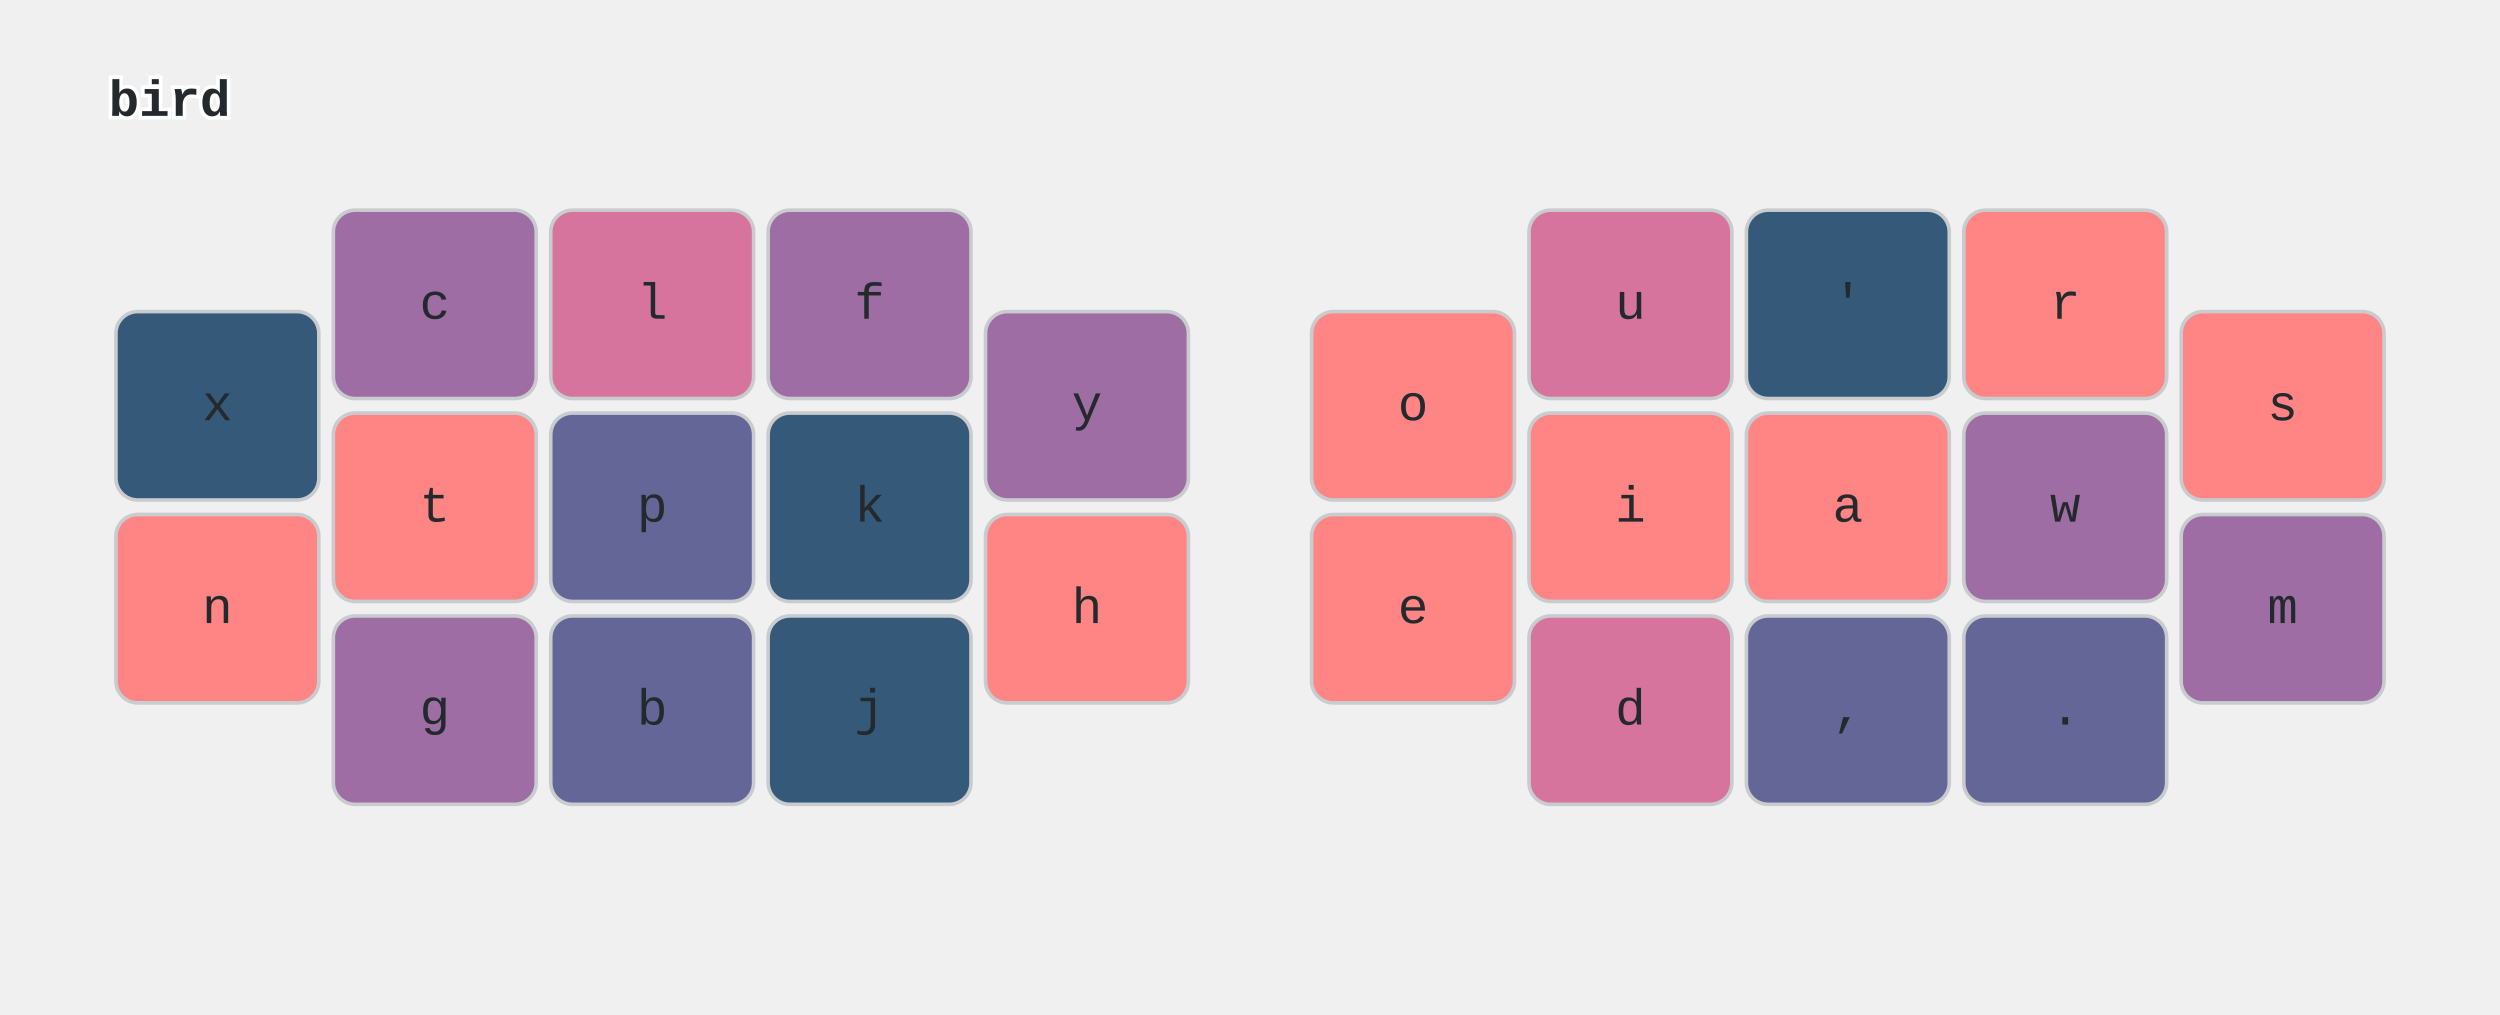
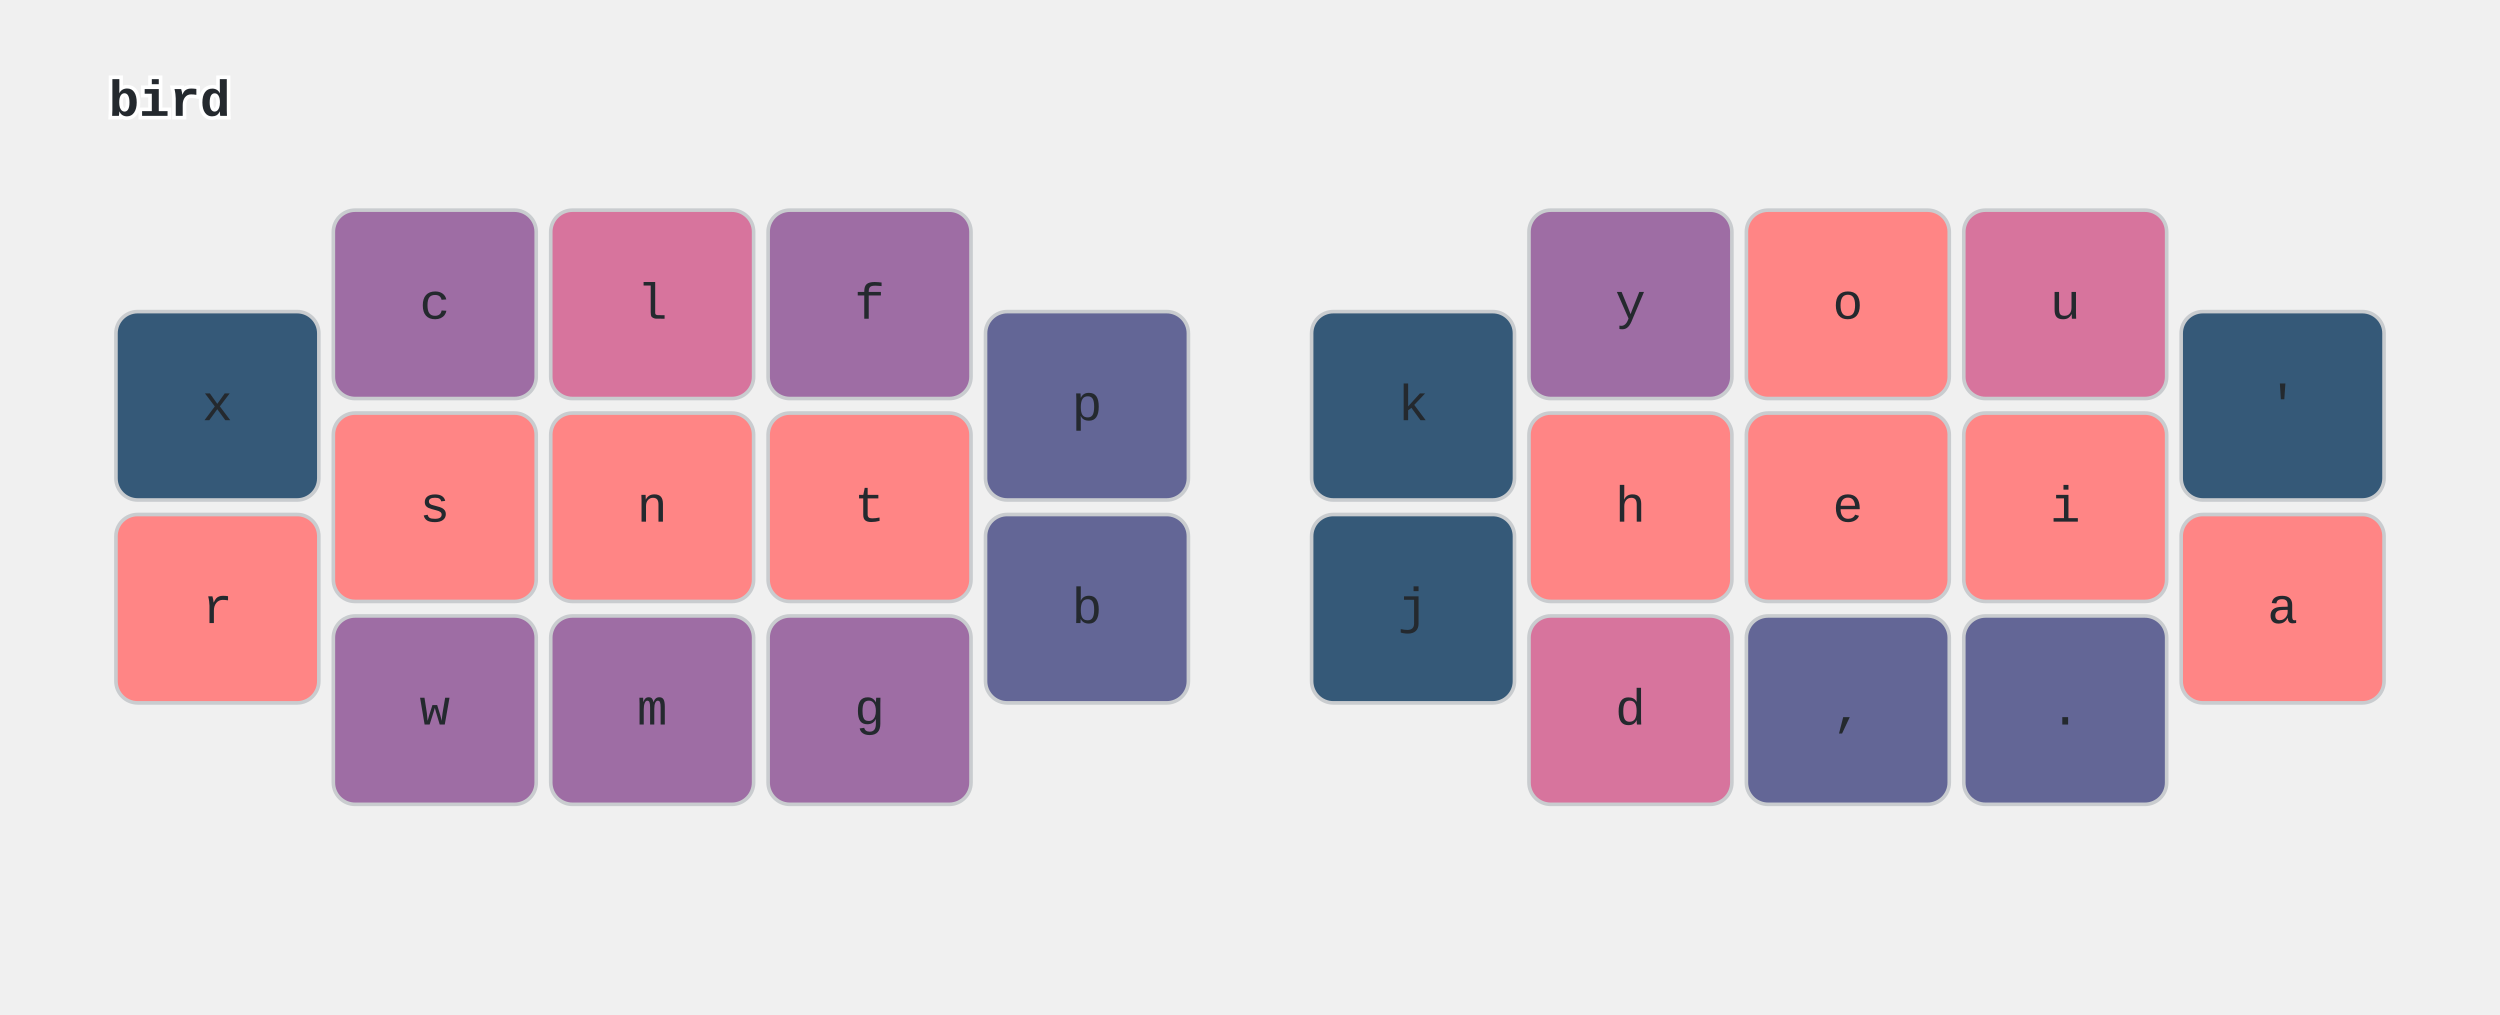
<svg xmlns="http://www.w3.org/2000/svg" width="690.0" height="280.0" viewBox="0 0 690.0 280.0" class="keymap">
  <style>/* inherit to force styles through use tags*/
svg path {
    fill: inherit;
}
/* font and background color specifications */
svg.keymap {
    font-family: SFMono-Regular,Consolas,Liberation Mono,Menlo,monospace;
    font-size: 14px;
    font-kerning: normal;
    text-rendering: optimizeLegibility;
    fill: #24292e;
}

/* default key styling */
rect.key {
    fill: #f6f8fa;
    stroke: #c9cccf;
    stroke-width: 1;
}

/* color accent for combo boxes */
rect.combo {
    fill: #cdf;
}

/* color accent for held keys */
rect.held, rect.combo.held {
    fill: #fdd;
}

/* color accent for ghost (optional) keys */
rect.ghost, rect.combo.ghost {
    stroke-dasharray: 4, 4;
    stroke-width: 2;
}

text {
    text-anchor: middle;
    dominant-baseline: middle;
}

/* styling for layer labels */
text.label {
    font-weight: bold;
    text-anchor: start;
    stroke: white;
    stroke-width: 2;
    paint-order: stroke;
}

/* styling for combo tap, and key hold/shifted label text */
text.combo, text.hold, text.shifted {
    font-size: 11px;
}

text.hold {
    text-anchor: middle;
    dominant-baseline: auto;
}

text.shifted {
    text-anchor: middle;
    dominant-baseline: hanging;
}

/* styling for hold/shifted label text in combo box */
text.combo.hold, text.combo.shifted {
    font-size: 8px;
}

/* lighter symbol for transparent keys */
text.trans {
    fill: #7b7e81;
}

/* styling for combo dendrons */
path.combo {
    stroke-width: 1;
    stroke: gray;
    fill: none;
}

/* Start Tabler Icons Cleanup */
/* cannot use height/width with glyphs */
.icon-tabler &gt; path {
    fill: inherit;
    stroke: inherit;
}
/* hide tabler's default box */
.icon-tabler &gt; path[stroke="none"][fill="none"] {
    visibility: collapse;
}
rect.low {
    fill: #355978;
}
rect.medium-low {
    fill: #636696;
}
rect.medium {
    fill: #9E6DA4;
}
rect.medium-high {
    fill: #D7749D;
}
rect.high {
    fill: #FF8585;
}</style>
  <g class="layer-bird">
    <text x="30.0" y="28.0" class="label">bird</text>
    <rect rx="6.0" ry="6.0" x="32.0" y="86.0" width="56.0" height="52.0" class="low key" />
    <text x="60.0" y="112.0" class="low tap">x</text>
    <rect rx="6.0" ry="6.0" x="92.0" y="58.0" width="56.0" height="52.0" class="medium key" />
    <text x="120.0" y="84.0" class="medium tap">c</text>
    <rect rx="6.0" ry="6.0" x="152.0" y="58.0" width="56.0" height="52.0" class="medium-high key" />
    <text x="180.0" y="84.0" class="medium-high tap">l</text>
    <rect rx="6.0" ry="6.0" x="212.0" y="58.0" width="56.0" height="52.0" class="medium key" />
    <text x="240.0" y="84.0" class="medium tap">f</text>
-     <rect rx="6.0" ry="6.0" x="272.0" y="86.0" width="56.0" height="52.0" class="medium key" />
-     <text x="300.0" y="112.0" class="medium tap">y</text>
-     <rect rx="6.0" ry="6.0" x="362.0" y="86.0" width="56.0" height="52.0" class="high key" />
-     <text x="390.0" y="112.0" class="high tap">o</text>
-     <rect rx="6.0" ry="6.0" x="422.0" y="58.0" width="56.0" height="52.0" class="medium-high key" />
-     <text x="450.0" y="84.0" class="medium-high tap">u</text>
-     <rect rx="6.0" ry="6.0" x="482.0" y="58.0" width="56.0" height="52.0" class="low key" />
-     <text x="510.0" y="84.0" class="low tap">'</text>
-     <rect rx="6.0" ry="6.0" x="542.0" y="58.0" width="56.0" height="52.0" class="high key" />
-     <text x="570.0" y="84.0" class="high tap">r</text>
-     <rect rx="6.0" ry="6.0" x="602.0" y="86.0" width="56.0" height="52.0" class="high key" />
-     <text x="630.0" y="112.0" class="high tap">s</text>
+     <rect rx="6.0" ry="6.0" x="272.0" y="86.0" width="56.0" height="52.0" class="medium-low key" />
+     <text x="300.0" y="112.0" class="medium-low tap">p</text>
+     <rect rx="6.0" ry="6.0" x="362.0" y="86.0" width="56.0" height="52.0" class="low key" />
+     <text x="390.0" y="112.0" class="low tap">k</text>
+     <rect rx="6.0" ry="6.0" x="422.0" y="58.0" width="56.0" height="52.0" class="medium key" />
+     <text x="450.0" y="84.0" class="medium tap">y</text>
+     <rect rx="6.0" ry="6.0" x="482.0" y="58.0" width="56.0" height="52.0" class="high key" />
+     <text x="510.0" y="84.0" class="high tap">o</text>
+     <rect rx="6.0" ry="6.0" x="542.0" y="58.0" width="56.0" height="52.0" class="medium-high key" />
+     <text x="570.0" y="84.0" class="medium-high tap">u</text>
+     <rect rx="6.0" ry="6.0" x="602.0" y="86.0" width="56.0" height="52.0" class="low key" />
+     <text x="630.0" y="112.0" class="low tap">'</text>
    <rect rx="6.0" ry="6.0" x="32.0" y="142.0" width="56.0" height="52.0" class="high key" />
-     <text x="60.0" y="168.0" class="high tap">n</text>
+     <text x="60.0" y="168.0" class="high tap">r</text>
    <rect rx="6.0" ry="6.0" x="92.0" y="114.0" width="56.0" height="52.0" class="high key" />
-     <text x="120.0" y="140.0" class="high tap">t</text>
-     <rect rx="6.0" ry="6.0" x="152.0" y="114.0" width="56.0" height="52.0" class="medium-low key" />
-     <text x="180.0" y="140.0" class="medium-low tap">p</text>
-     <rect rx="6.0" ry="6.0" x="212.0" y="114.0" width="56.0" height="52.0" class="low key" />
-     <text x="240.0" y="140.0" class="low tap">k</text>
-     <rect rx="6.0" ry="6.0" x="272.0" y="142.0" width="56.0" height="52.0" class="high key" />
-     <text x="300.0" y="168.0" class="high tap">h</text>
-     <rect rx="6.0" ry="6.0" x="362.0" y="142.0" width="56.0" height="52.0" class="high key" />
-     <text x="390.0" y="168.0" class="high tap">e</text>
+     <text x="120.0" y="140.0" class="high tap">s</text>
+     <rect rx="6.0" ry="6.0" x="152.0" y="114.0" width="56.0" height="52.0" class="high key" />
+     <text x="180.0" y="140.0" class="high tap">n</text>
+     <rect rx="6.0" ry="6.0" x="212.0" y="114.0" width="56.0" height="52.0" class="high key" />
+     <text x="240.0" y="140.0" class="high tap">t</text>
+     <rect rx="6.0" ry="6.0" x="272.0" y="142.0" width="56.0" height="52.0" class="medium-low key" />
+     <text x="300.0" y="168.0" class="medium-low tap">b</text>
+     <rect rx="6.0" ry="6.0" x="362.0" y="142.0" width="56.0" height="52.0" class="low key" />
+     <text x="390.0" y="168.0" class="low tap">j</text>
    <rect rx="6.0" ry="6.0" x="422.0" y="114.0" width="56.0" height="52.0" class="high key" />
-     <text x="450.0" y="140.0" class="high tap">i</text>
+     <text x="450.0" y="140.0" class="high tap">h</text>
    <rect rx="6.0" ry="6.0" x="482.0" y="114.0" width="56.0" height="52.0" class="high key" />
-     <text x="510.0" y="140.0" class="high tap">a</text>
-     <rect rx="6.0" ry="6.0" x="542.0" y="114.0" width="56.0" height="52.0" class="medium key" />
-     <text x="570.0" y="140.0" class="medium tap">w</text>
-     <rect rx="6.0" ry="6.0" x="602.0" y="142.0" width="56.0" height="52.0" class="medium key" />
-     <text x="630.0" y="168.0" class="medium tap">m</text>
+     <text x="510.0" y="140.0" class="high tap">e</text>
+     <rect rx="6.0" ry="6.0" x="542.0" y="114.0" width="56.0" height="52.0" class="high key" />
+     <text x="570.0" y="140.0" class="high tap">i</text>
+     <rect rx="6.0" ry="6.0" x="602.0" y="142.0" width="56.0" height="52.0" class="high key" />
+     <text x="630.0" y="168.0" class="high tap">a</text>
    <rect rx="6.0" ry="6.0" x="92.0" y="170.0" width="56.0" height="52.0" class="medium key" />
-     <text x="120.0" y="196.0" class="medium tap">g</text>
-     <rect rx="6.0" ry="6.0" x="152.0" y="170.0" width="56.0" height="52.0" class="medium-low key" />
-     <text x="180.0" y="196.0" class="medium-low tap">b</text>
-     <rect rx="6.0" ry="6.0" x="212.0" y="170.0" width="56.0" height="52.0" class="low key" />
-     <text x="240.0" y="196.0" class="low tap">j</text>
+     <text x="120.0" y="196.0" class="medium tap">w</text>
+     <rect rx="6.0" ry="6.0" x="152.0" y="170.0" width="56.0" height="52.0" class="medium key" />
+     <text x="180.0" y="196.0" class="medium tap">m</text>
+     <rect rx="6.0" ry="6.0" x="212.0" y="170.0" width="56.0" height="52.0" class="medium key" />
+     <text x="240.0" y="196.0" class="medium tap">g</text>
    <rect rx="6.0" ry="6.0" x="422.0" y="170.0" width="56.0" height="52.0" class="medium-high key" />
    <text x="450.0" y="196.0" class="medium-high tap">d</text>
    <rect rx="6.0" ry="6.0" x="482.0" y="170.0" width="56.0" height="52.0" class="medium-low key" />
    <text x="510.0" y="196.0" class="medium-low tap">,</text>
    <rect rx="6.0" ry="6.0" x="542.0" y="170.0" width="56.0" height="52.0" class="medium-low key" />
    <text x="570.0" y="196.0" class="medium-low tap">.</text>
  </g>
</svg>
